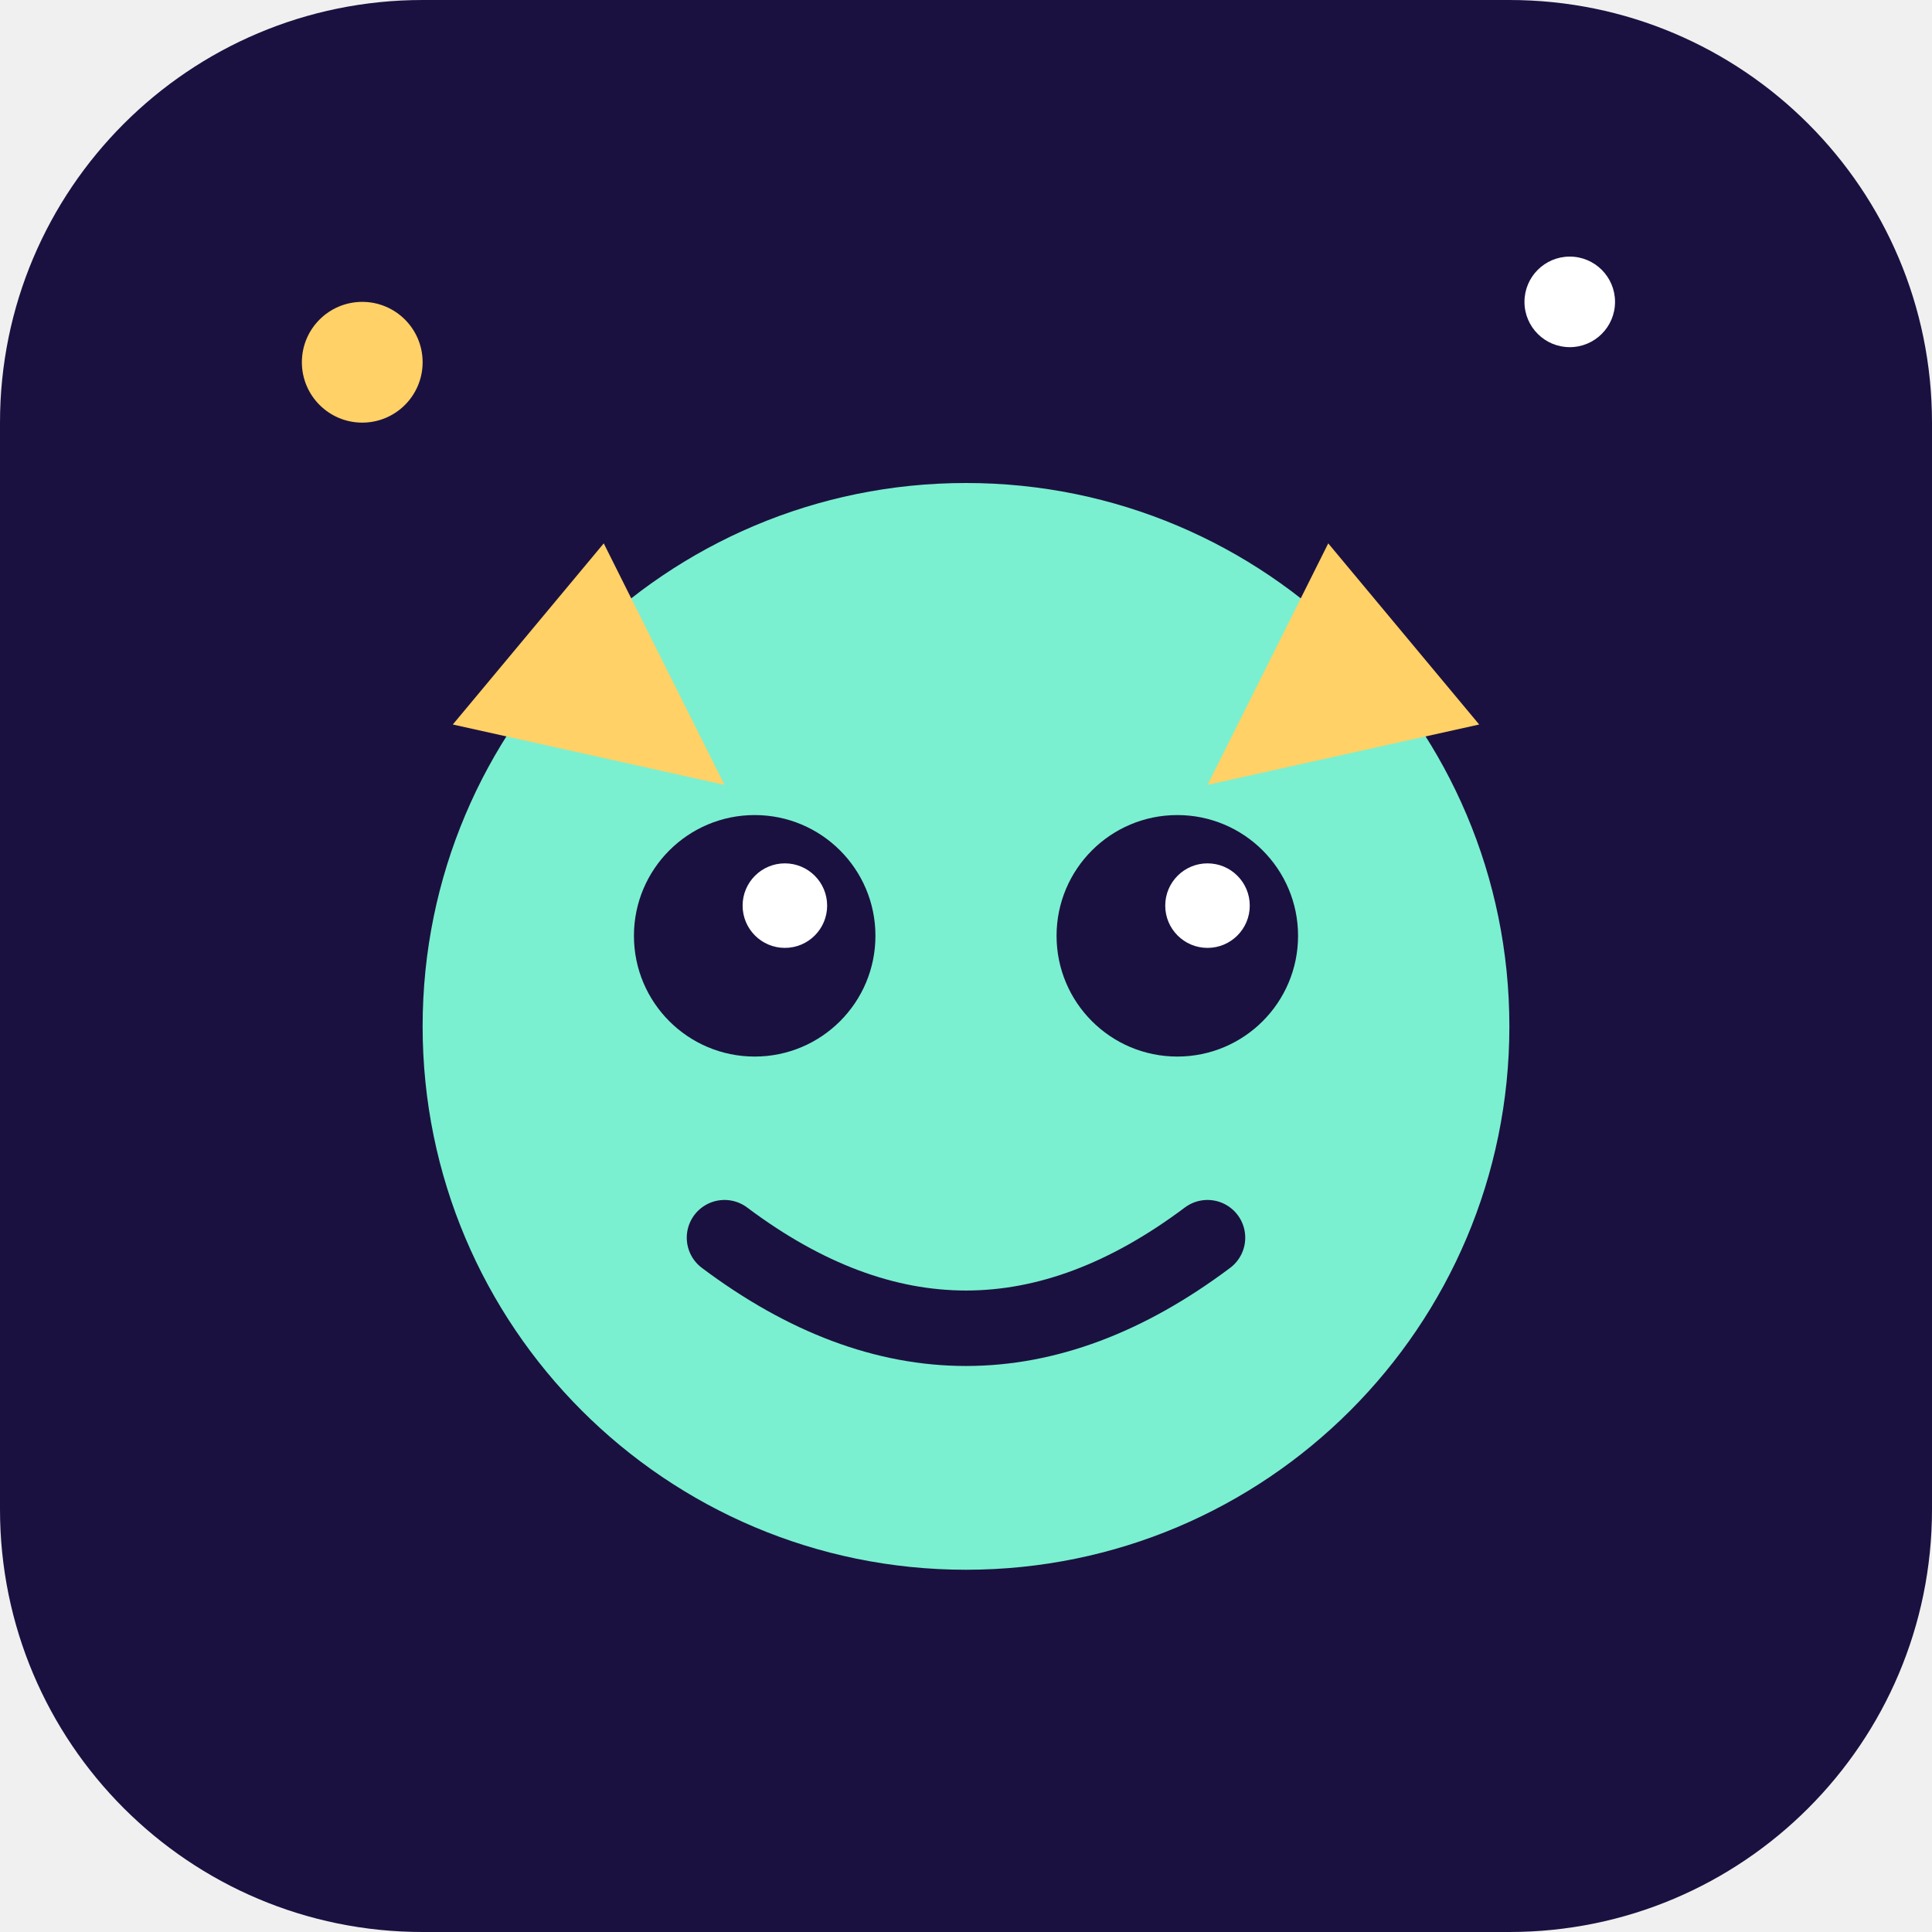
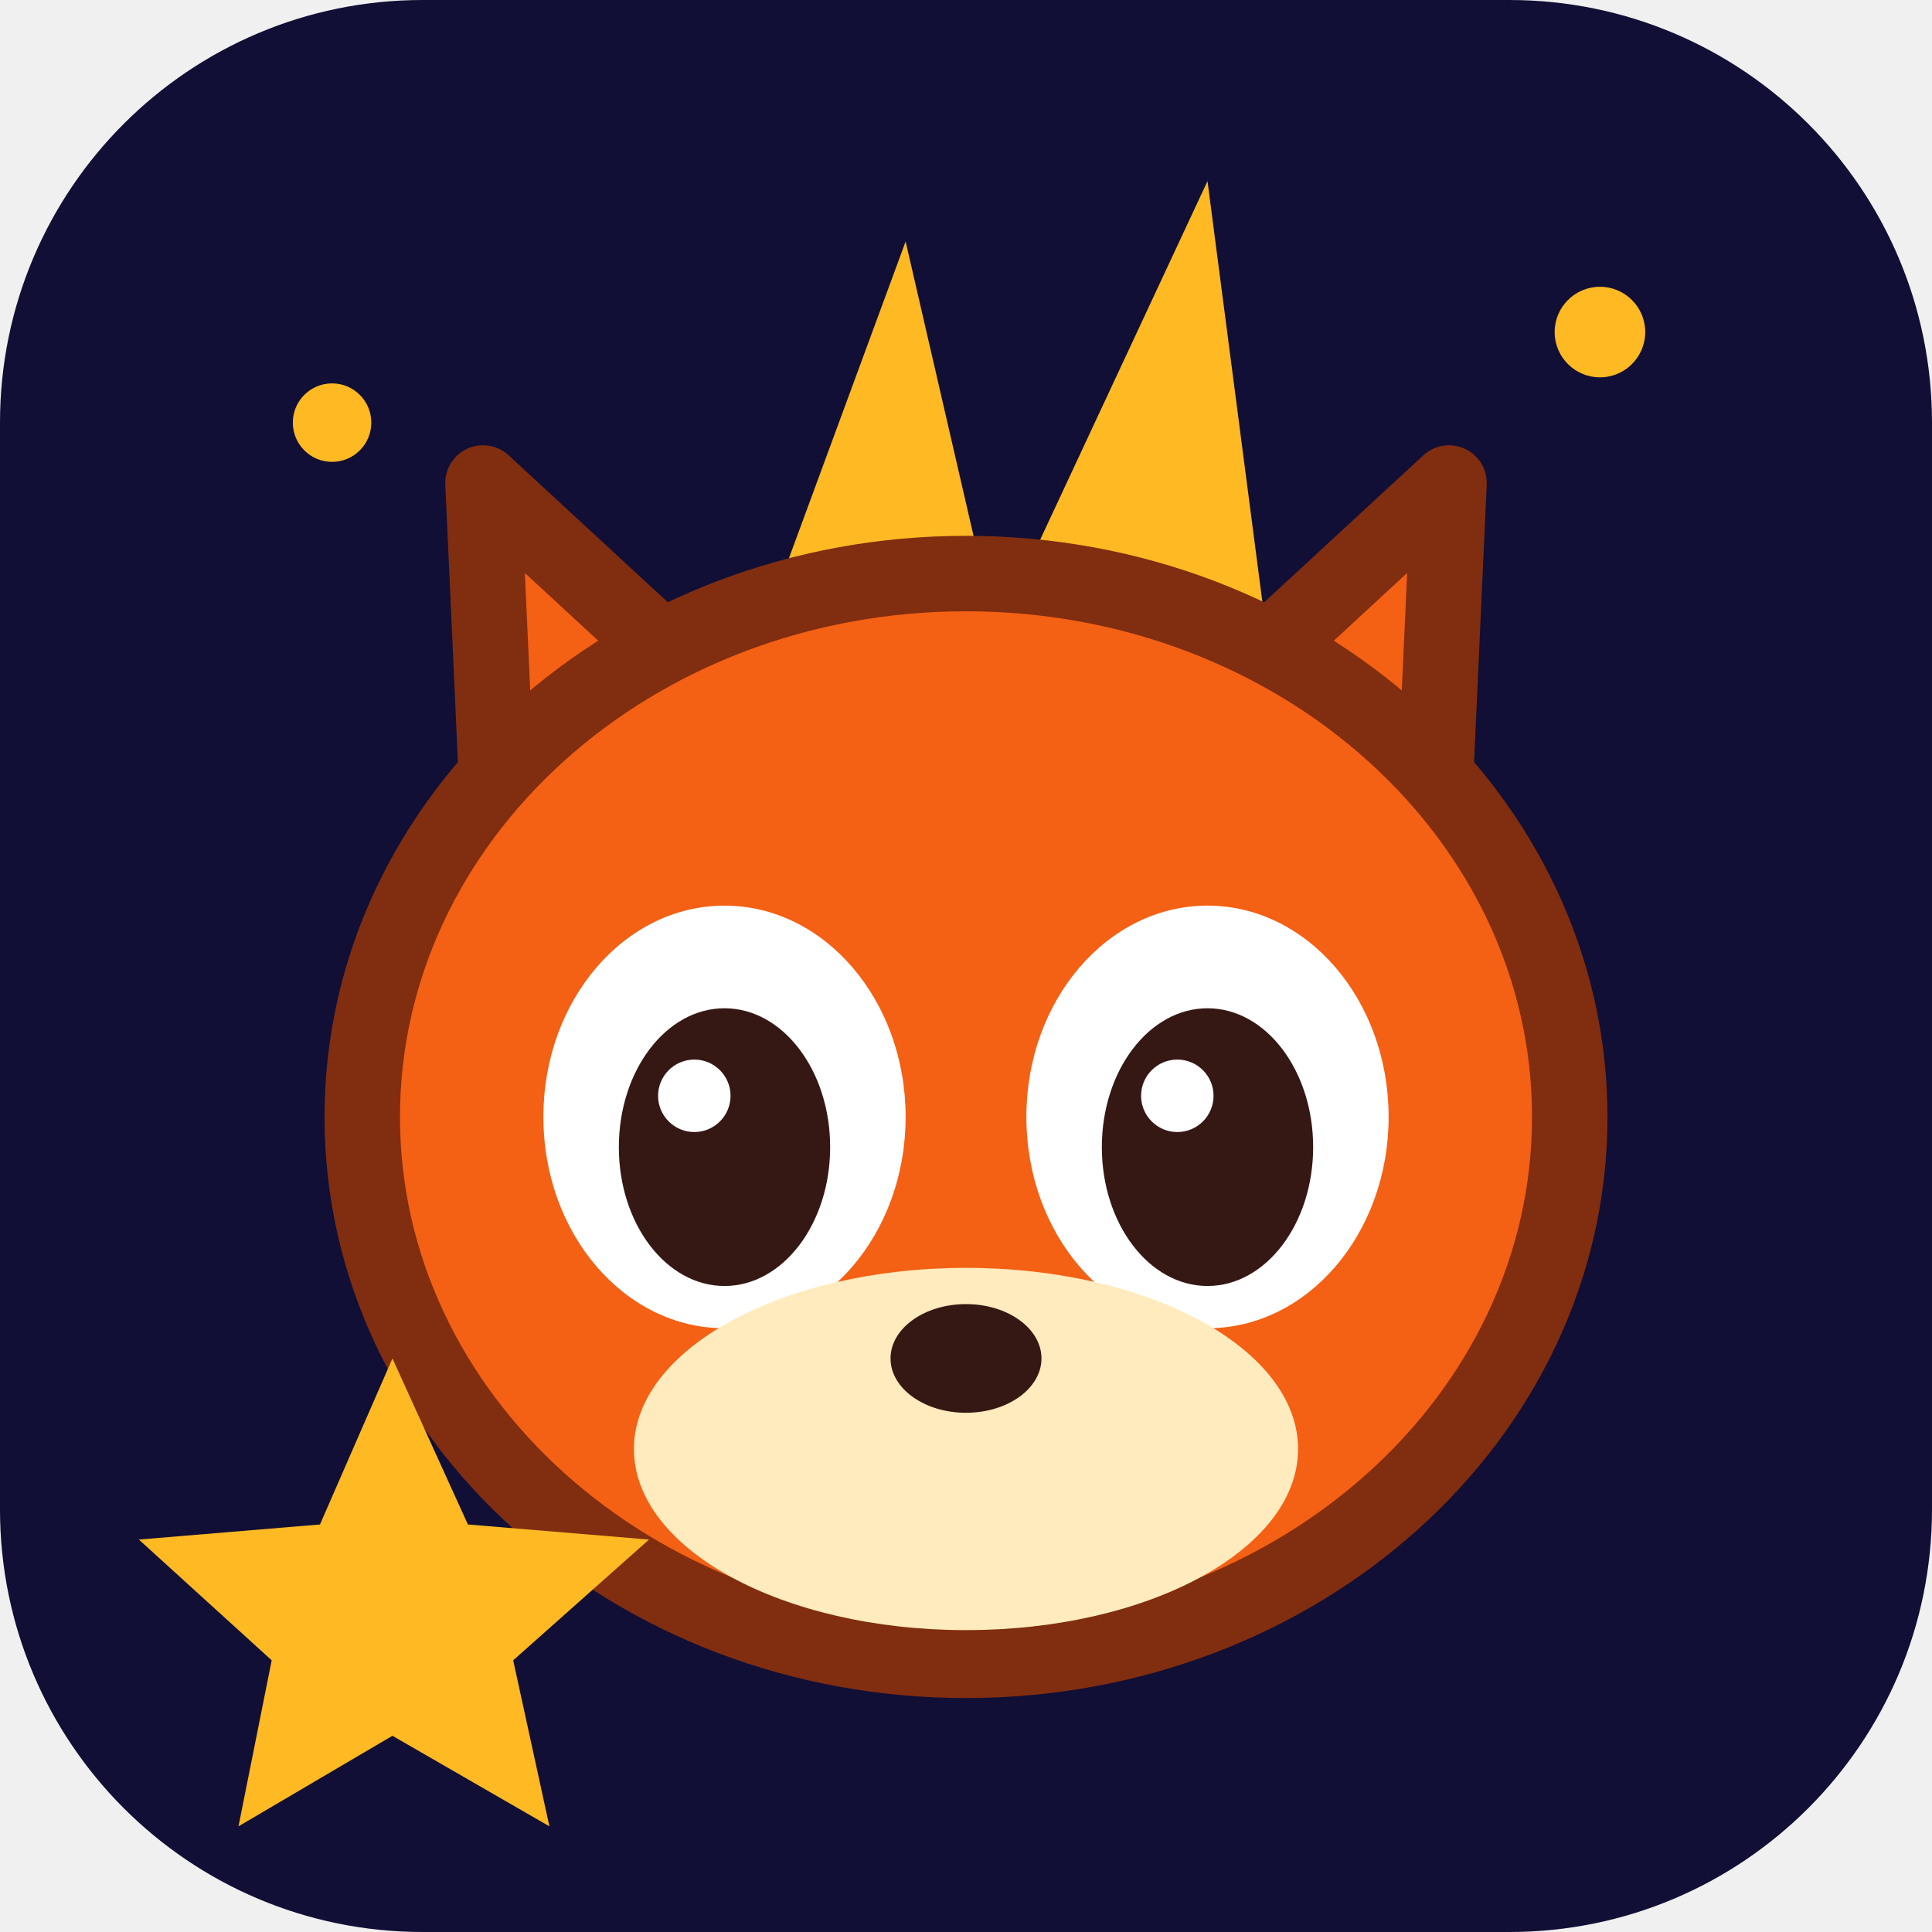
<svg xmlns="http://www.w3.org/2000/svg" viewBox="0 0 64 64">
-   <rect width="64" height="64" rx="14" fill="#1b1140" />
-   <circle cx="32" cy="34" r="18" fill="#7af0d0" />
-   <circle cx="25" cy="31" r="4" fill="#1b1140" />
-   <circle cx="39" cy="31" r="4" fill="#1b1140" />
-   <circle cx="26" cy="30" r="1.4" fill="#fff" />
-   <circle cx="40" cy="30" r="1.4" fill="#fff" />
-   <path d="M24 41 q8 6 16 0" stroke="#1b1140" stroke-width="2.5" fill="none" stroke-linecap="round" />
-   <path d="M20 18 l4 8 l-9 -2 z" fill="#ffd166" />
-   <path d="M44 18 l-4 8 l9 -2 z" fill="#ffd166" />
-   <circle cx="12" cy="12" r="2" fill="#ffd166" />
-   <circle cx="52" cy="10" r="1.5" fill="#fff" />
+   <rect width="64" height="64" rx="14" fill="#110f35" />
+   <circle cx="11" cy="14" r="1.3" fill="#ffb923" />
+   <circle cx="53" cy="11" r="1.5" fill="#ffb923" />
+   <path d="M17 38 16 16l13 12M47 38l1-22L35 28" fill="#f46014" stroke="#812d10" stroke-width="2.5" stroke-linejoin="round" />
+   <path d="M23 27 30 8l3 13 7-15 3 23" fill="#ffb923" />
+   <ellipse cx="32" cy="37" rx="20" ry="18" fill="#f46014" stroke="#812d10" stroke-width="2.5" />
+   <ellipse cx="24" cy="37" rx="6" ry="7" fill="#fff" />
+   <ellipse cx="40" cy="37" rx="6" ry="7" fill="#fff" />
+   <ellipse cx="24" cy="38" rx="3.5" ry="4.6" fill="#351814" />
+   <ellipse cx="40" cy="38" rx="3.5" ry="4.6" fill="#351814" />
+   <circle cx="23" cy="36.3" r="1.2" fill="#fff" />
+   <circle cx="39" cy="36.3" r="1.2" fill="#fff" />
+   <ellipse cx="32" cy="48" rx="11" ry="6" fill="#ffebbd" />
+   <ellipse cx="32" cy="45" rx="2.5" ry="1.8" fill="#351814" />
+   <path d="m13 45 2.5 5.5 6 .5-4.5 4 1.2 5.5-5.2-3-5.1 3 1.1-5.5-4.4-4 6-.5z" fill="#ffb923" />
</svg>
